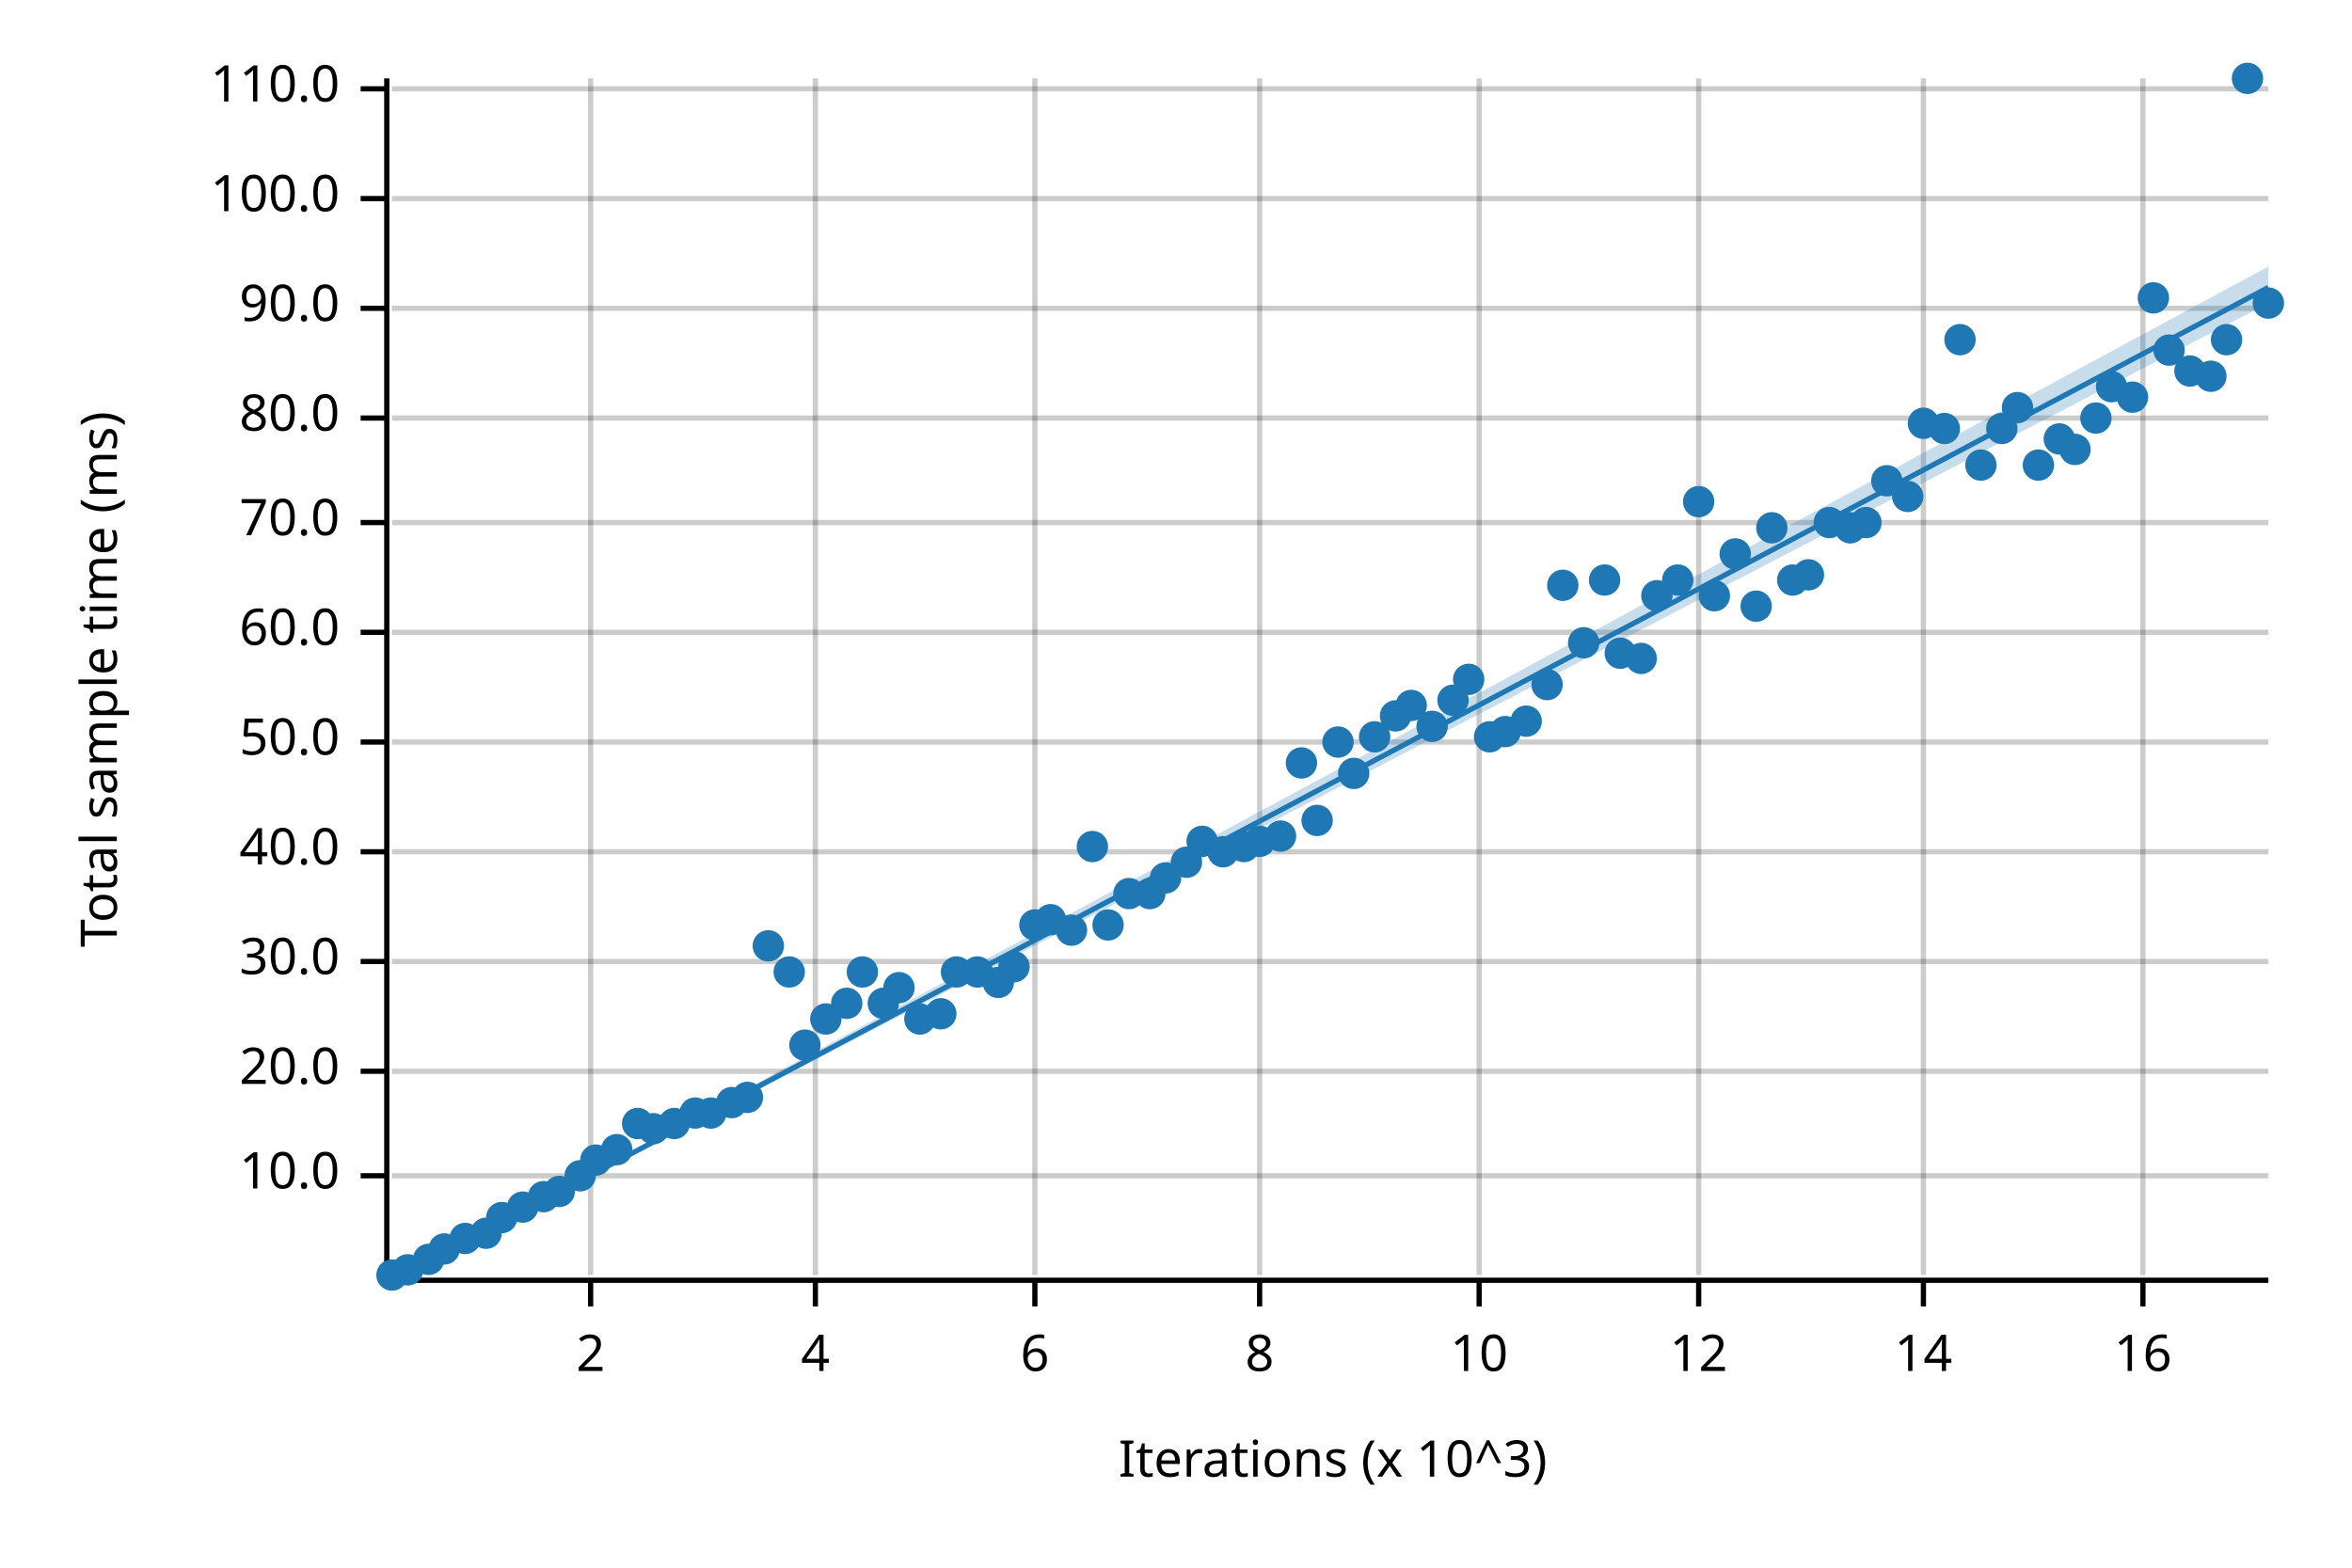
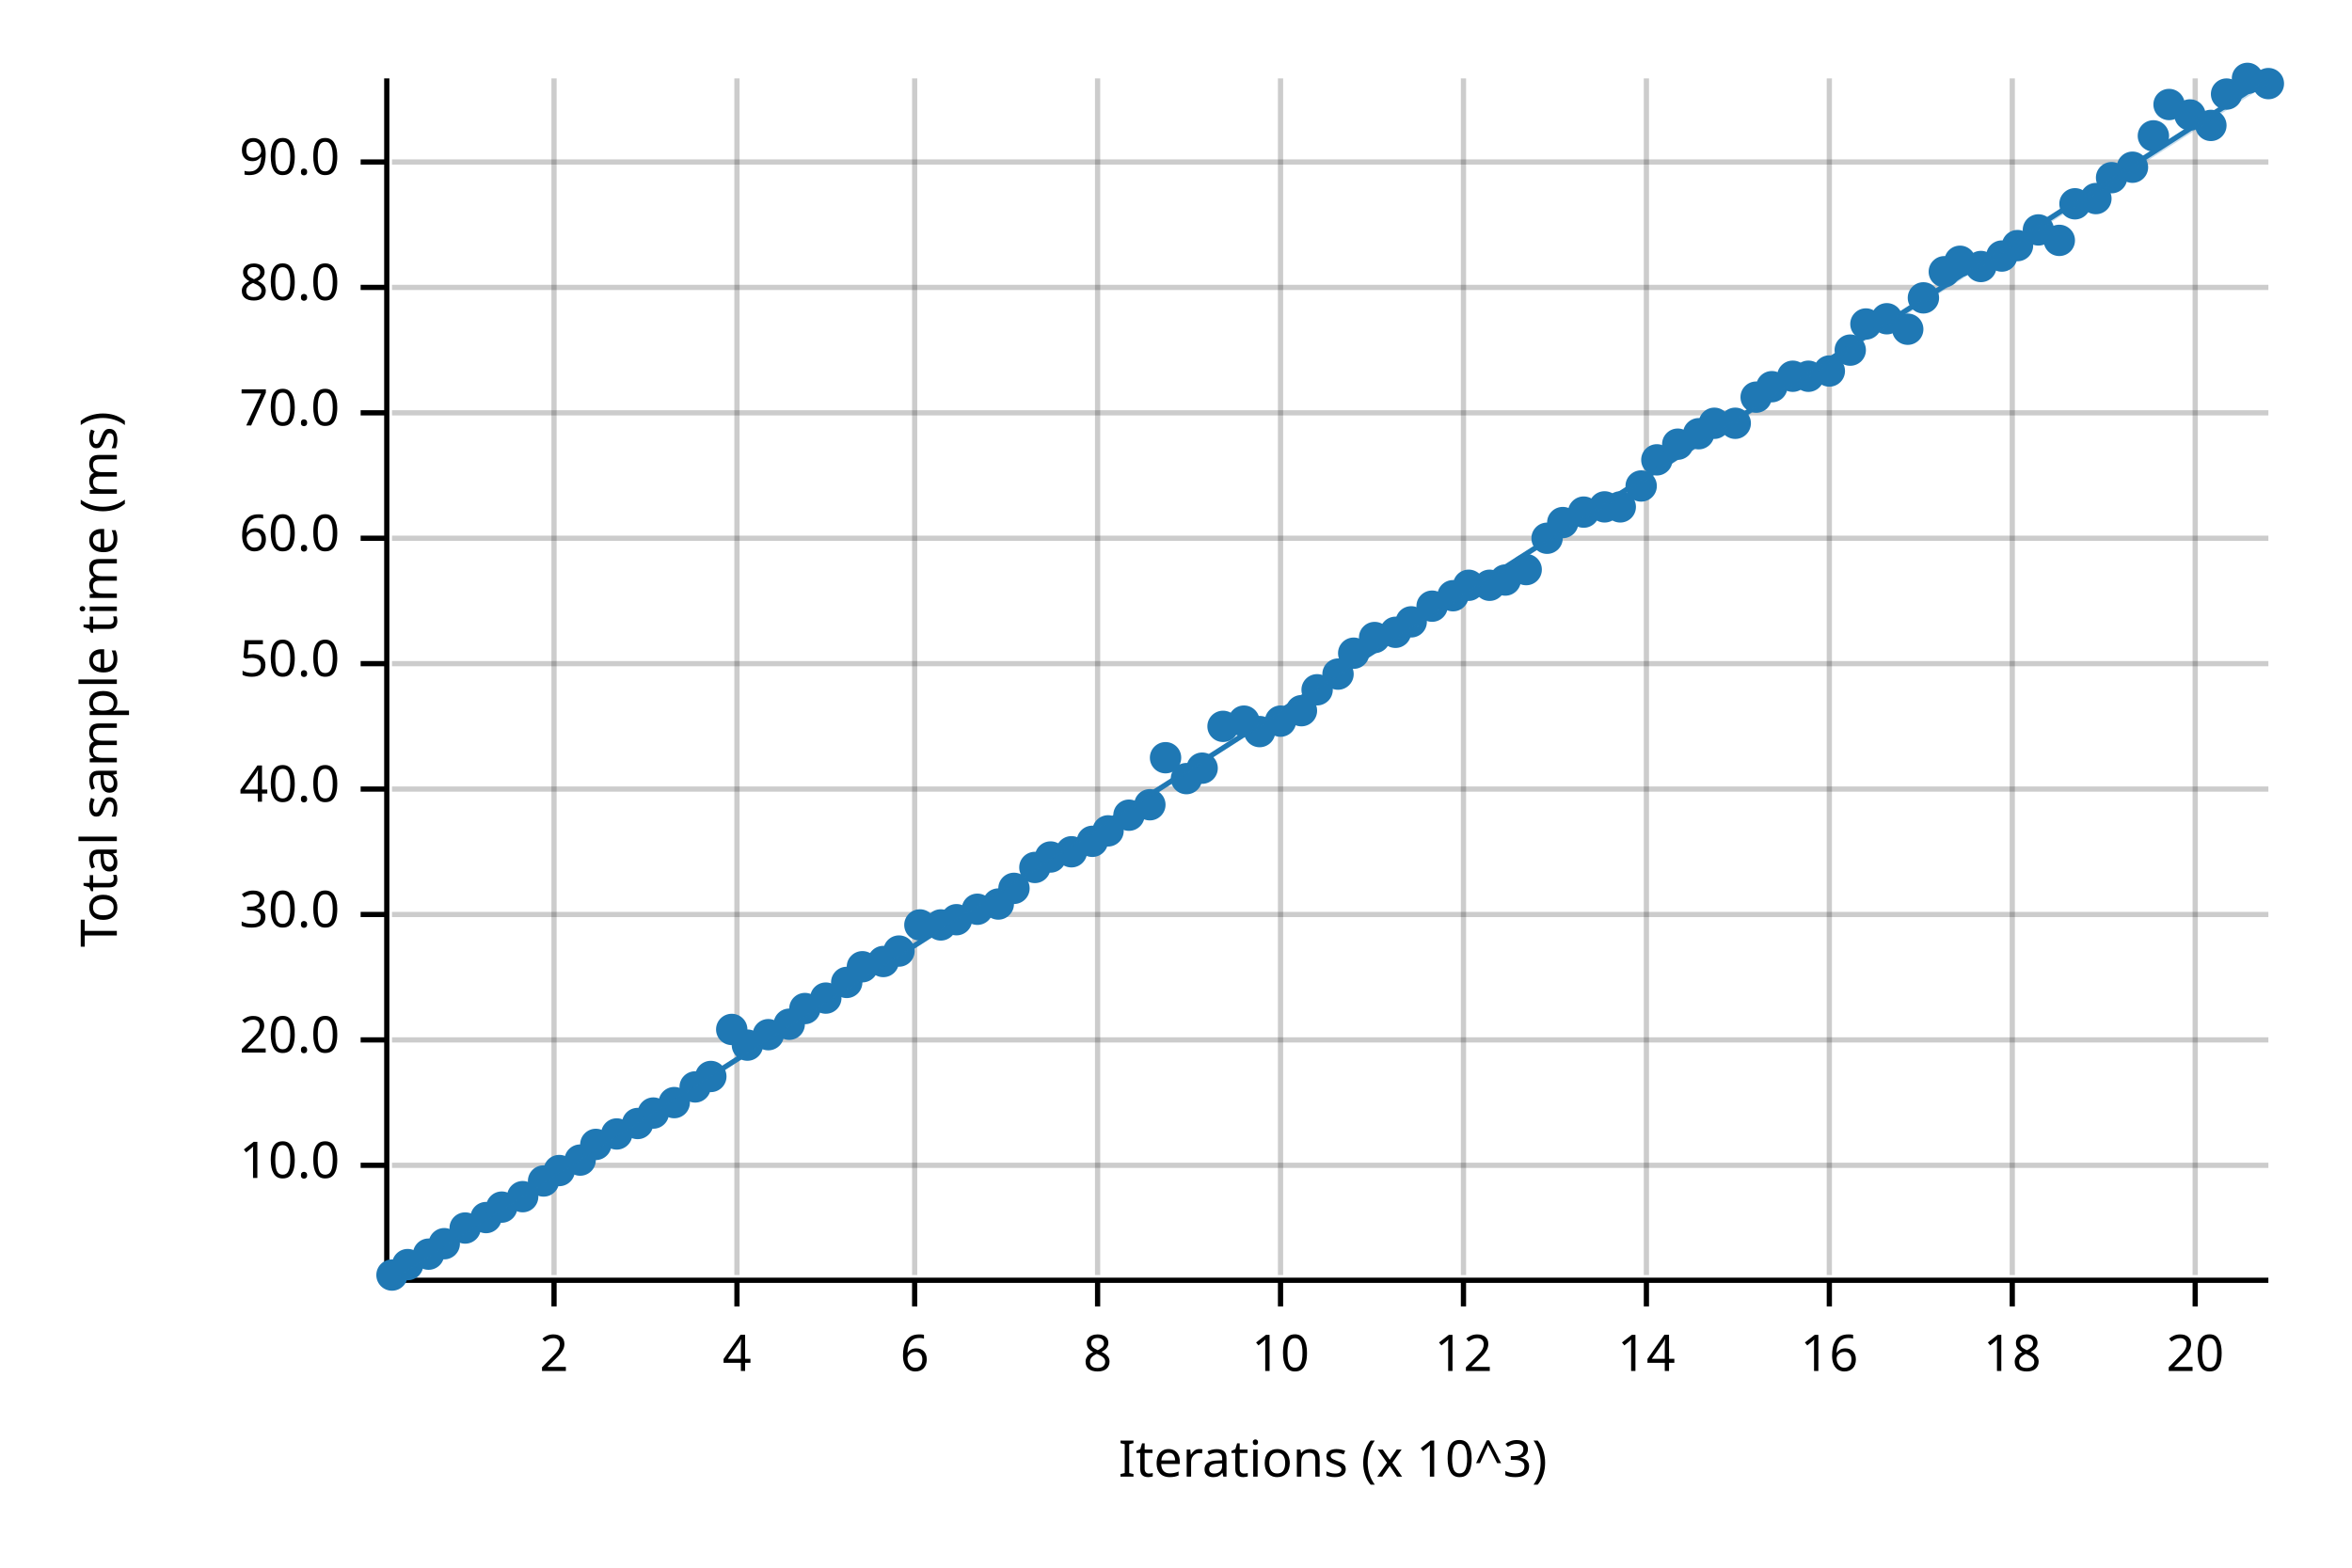
<svg xmlns="http://www.w3.org/2000/svg" width="450" height="300" viewBox="0 0 450 300">
  <text x="15" y="130" dy="0.76em" text-anchor="middle" font-family="sans-serif" font-size="9.677" opacity="1" fill="#000000" transform="rotate(270, 15, 130)">
Total sample time (ms)
</text>
  <text x="255" y="285" dy="-0.5ex" text-anchor="middle" font-family="sans-serif" font-size="9.677" opacity="1" fill="#000000">
Iterations (x 10^3)
</text>
-   <line opacity="0.2" stroke="#000000" stroke-width="1" x1="113" y1="244" x2="113" y2="15" />
-   <line opacity="0.2" stroke="#000000" stroke-width="1" x1="156" y1="244" x2="156" y2="15" />
-   <line opacity="0.2" stroke="#000000" stroke-width="1" x1="198" y1="244" x2="198" y2="15" />
-   <line opacity="0.2" stroke="#000000" stroke-width="1" x1="241" y1="244" x2="241" y2="15" />
-   <line opacity="0.2" stroke="#000000" stroke-width="1" x1="283" y1="244" x2="283" y2="15" />
-   <line opacity="0.2" stroke="#000000" stroke-width="1" x1="325" y1="244" x2="325" y2="15" />
-   <line opacity="0.2" stroke="#000000" stroke-width="1" x1="368" y1="244" x2="368" y2="15" />
-   <line opacity="0.2" stroke="#000000" stroke-width="1" x1="410" y1="244" x2="410" y2="15" />
-   <line opacity="0.2" stroke="#000000" stroke-width="1" x1="75" y1="225" x2="434" y2="225" />
-   <line opacity="0.2" stroke="#000000" stroke-width="1" x1="75" y1="205" x2="434" y2="205" />
-   <line opacity="0.2" stroke="#000000" stroke-width="1" x1="75" y1="184" x2="434" y2="184" />
-   <line opacity="0.2" stroke="#000000" stroke-width="1" x1="75" y1="163" x2="434" y2="163" />
-   <line opacity="0.2" stroke="#000000" stroke-width="1" x1="75" y1="142" x2="434" y2="142" />
-   <line opacity="0.2" stroke="#000000" stroke-width="1" x1="75" y1="121" x2="434" y2="121" />
-   <line opacity="0.2" stroke="#000000" stroke-width="1" x1="75" y1="100" x2="434" y2="100" />
-   <line opacity="0.2" stroke="#000000" stroke-width="1" x1="75" y1="80" x2="434" y2="80" />
-   <line opacity="0.2" stroke="#000000" stroke-width="1" x1="75" y1="59" x2="434" y2="59" />
-   <line opacity="0.2" stroke="#000000" stroke-width="1" x1="75" y1="38" x2="434" y2="38" />
-   <line opacity="0.2" stroke="#000000" stroke-width="1" x1="75" y1="17" x2="434" y2="17" />
+   <line opacity="0.2" stroke="#000000" stroke-width="1" x1="106" y1="244" x2="106" y2="15" />
+   <line opacity="0.2" stroke="#000000" stroke-width="1" x1="141" y1="244" x2="141" y2="15" />
+   <line opacity="0.2" stroke="#000000" stroke-width="1" x1="175" y1="244" x2="175" y2="15" />
+   <line opacity="0.2" stroke="#000000" stroke-width="1" x1="210" y1="244" x2="210" y2="15" />
+   <line opacity="0.2" stroke="#000000" stroke-width="1" x1="245" y1="244" x2="245" y2="15" />
+   <line opacity="0.2" stroke="#000000" stroke-width="1" x1="280" y1="244" x2="280" y2="15" />
+   <line opacity="0.2" stroke="#000000" stroke-width="1" x1="315" y1="244" x2="315" y2="15" />
+   <line opacity="0.2" stroke="#000000" stroke-width="1" x1="350" y1="244" x2="350" y2="15" />
+   <line opacity="0.2" stroke="#000000" stroke-width="1" x1="385" y1="244" x2="385" y2="15" />
+   <line opacity="0.2" stroke="#000000" stroke-width="1" x1="420" y1="244" x2="420" y2="15" />
+   <line opacity="0.2" stroke="#000000" stroke-width="1" x1="75" y1="223" x2="434" y2="223" />
+   <line opacity="0.2" stroke="#000000" stroke-width="1" x1="75" y1="199" x2="434" y2="199" />
+   <line opacity="0.2" stroke="#000000" stroke-width="1" x1="75" y1="175" x2="434" y2="175" />
+   <line opacity="0.2" stroke="#000000" stroke-width="1" x1="75" y1="151" x2="434" y2="151" />
+   <line opacity="0.2" stroke="#000000" stroke-width="1" x1="75" y1="127" x2="434" y2="127" />
+   <line opacity="0.2" stroke="#000000" stroke-width="1" x1="75" y1="103" x2="434" y2="103" />
+   <line opacity="0.2" stroke="#000000" stroke-width="1" x1="75" y1="79" x2="434" y2="79" />
+   <line opacity="0.2" stroke="#000000" stroke-width="1" x1="75" y1="55" x2="434" y2="55" />
+   <line opacity="0.2" stroke="#000000" stroke-width="1" x1="75" y1="31" x2="434" y2="31" />
  <polyline fill="none" opacity="1" stroke="#000000" stroke-width="1" points="74,15 74,244 " />
-   <text x="65" y="225" dy="0.5ex" text-anchor="end" font-family="sans-serif" font-size="9.677" opacity="1" fill="#000000">
+   <text x="65" y="223" dy="0.5ex" text-anchor="end" font-family="sans-serif" font-size="9.677" opacity="1" fill="#000000">
10.0
</text>
-   <polyline fill="none" opacity="1" stroke="#000000" stroke-width="1" points="69,225 74,225 " />
-   <text x="65" y="205" dy="0.5ex" text-anchor="end" font-family="sans-serif" font-size="9.677" opacity="1" fill="#000000">
+   <polyline fill="none" opacity="1" stroke="#000000" stroke-width="1" points="69,223 74,223 " />
+   <text x="65" y="199" dy="0.5ex" text-anchor="end" font-family="sans-serif" font-size="9.677" opacity="1" fill="#000000">
20.0
</text>
-   <polyline fill="none" opacity="1" stroke="#000000" stroke-width="1" points="69,205 74,205 " />
-   <text x="65" y="184" dy="0.5ex" text-anchor="end" font-family="sans-serif" font-size="9.677" opacity="1" fill="#000000">
+   <polyline fill="none" opacity="1" stroke="#000000" stroke-width="1" points="69,199 74,199 " />
+   <text x="65" y="175" dy="0.5ex" text-anchor="end" font-family="sans-serif" font-size="9.677" opacity="1" fill="#000000">
30.0
</text>
-   <polyline fill="none" opacity="1" stroke="#000000" stroke-width="1" points="69,184 74,184 " />
-   <text x="65" y="163" dy="0.5ex" text-anchor="end" font-family="sans-serif" font-size="9.677" opacity="1" fill="#000000">
+   <polyline fill="none" opacity="1" stroke="#000000" stroke-width="1" points="69,175 74,175 " />
+   <text x="65" y="151" dy="0.5ex" text-anchor="end" font-family="sans-serif" font-size="9.677" opacity="1" fill="#000000">
40.0
</text>
-   <polyline fill="none" opacity="1" stroke="#000000" stroke-width="1" points="69,163 74,163 " />
-   <text x="65" y="142" dy="0.5ex" text-anchor="end" font-family="sans-serif" font-size="9.677" opacity="1" fill="#000000">
+   <polyline fill="none" opacity="1" stroke="#000000" stroke-width="1" points="69,151 74,151 " />
+   <text x="65" y="127" dy="0.5ex" text-anchor="end" font-family="sans-serif" font-size="9.677" opacity="1" fill="#000000">
50.0
</text>
-   <polyline fill="none" opacity="1" stroke="#000000" stroke-width="1" points="69,142 74,142 " />
-   <text x="65" y="121" dy="0.5ex" text-anchor="end" font-family="sans-serif" font-size="9.677" opacity="1" fill="#000000">
+   <polyline fill="none" opacity="1" stroke="#000000" stroke-width="1" points="69,127 74,127 " />
+   <text x="65" y="103" dy="0.5ex" text-anchor="end" font-family="sans-serif" font-size="9.677" opacity="1" fill="#000000">
60.0
</text>
-   <polyline fill="none" opacity="1" stroke="#000000" stroke-width="1" points="69,121 74,121 " />
-   <text x="65" y="100" dy="0.5ex" text-anchor="end" font-family="sans-serif" font-size="9.677" opacity="1" fill="#000000">
+   <polyline fill="none" opacity="1" stroke="#000000" stroke-width="1" points="69,103 74,103 " />
+   <text x="65" y="79" dy="0.5ex" text-anchor="end" font-family="sans-serif" font-size="9.677" opacity="1" fill="#000000">
70.0
</text>
-   <polyline fill="none" opacity="1" stroke="#000000" stroke-width="1" points="69,100 74,100 " />
-   <text x="65" y="80" dy="0.5ex" text-anchor="end" font-family="sans-serif" font-size="9.677" opacity="1" fill="#000000">
+   <polyline fill="none" opacity="1" stroke="#000000" stroke-width="1" points="69,79 74,79 " />
+   <text x="65" y="55" dy="0.5ex" text-anchor="end" font-family="sans-serif" font-size="9.677" opacity="1" fill="#000000">
80.0
</text>
-   <polyline fill="none" opacity="1" stroke="#000000" stroke-width="1" points="69,80 74,80 " />
-   <text x="65" y="59" dy="0.5ex" text-anchor="end" font-family="sans-serif" font-size="9.677" opacity="1" fill="#000000">
+   <polyline fill="none" opacity="1" stroke="#000000" stroke-width="1" points="69,55 74,55 " />
+   <text x="65" y="31" dy="0.5ex" text-anchor="end" font-family="sans-serif" font-size="9.677" opacity="1" fill="#000000">
90.0
</text>
-   <polyline fill="none" opacity="1" stroke="#000000" stroke-width="1" points="69,59 74,59 " />
-   <text x="65" y="38" dy="0.5ex" text-anchor="end" font-family="sans-serif" font-size="9.677" opacity="1" fill="#000000">
- 100.0
- </text>
-   <polyline fill="none" opacity="1" stroke="#000000" stroke-width="1" points="69,38 74,38 " />
-   <text x="65" y="17" dy="0.5ex" text-anchor="end" font-family="sans-serif" font-size="9.677" opacity="1" fill="#000000">
- 110.0
- </text>
-   <polyline fill="none" opacity="1" stroke="#000000" stroke-width="1" points="69,17 74,17 " />
+   <polyline fill="none" opacity="1" stroke="#000000" stroke-width="1" points="69,31 74,31 " />
  <polyline fill="none" opacity="1" stroke="#000000" stroke-width="1" points="75,245 434,245 " />
-   <text x="113" y="255" dy="0.76em" text-anchor="middle" font-family="sans-serif" font-size="9.677" opacity="1" fill="#000000">
+   <text x="106" y="255" dy="0.76em" text-anchor="middle" font-family="sans-serif" font-size="9.677" opacity="1" fill="#000000">
2
</text>
-   <polyline fill="none" opacity="1" stroke="#000000" stroke-width="1" points="113,245 113,250 " />
-   <text x="156" y="255" dy="0.76em" text-anchor="middle" font-family="sans-serif" font-size="9.677" opacity="1" fill="#000000">
+   <polyline fill="none" opacity="1" stroke="#000000" stroke-width="1" points="106,245 106,250 " />
+   <text x="141" y="255" dy="0.76em" text-anchor="middle" font-family="sans-serif" font-size="9.677" opacity="1" fill="#000000">
4
</text>
-   <polyline fill="none" opacity="1" stroke="#000000" stroke-width="1" points="156,245 156,250 " />
-   <text x="198" y="255" dy="0.76em" text-anchor="middle" font-family="sans-serif" font-size="9.677" opacity="1" fill="#000000">
+   <polyline fill="none" opacity="1" stroke="#000000" stroke-width="1" points="141,245 141,250 " />
+   <text x="175" y="255" dy="0.76em" text-anchor="middle" font-family="sans-serif" font-size="9.677" opacity="1" fill="#000000">
6
</text>
-   <polyline fill="none" opacity="1" stroke="#000000" stroke-width="1" points="198,245 198,250 " />
-   <text x="241" y="255" dy="0.76em" text-anchor="middle" font-family="sans-serif" font-size="9.677" opacity="1" fill="#000000">
+   <polyline fill="none" opacity="1" stroke="#000000" stroke-width="1" points="175,245 175,250 " />
+   <text x="210" y="255" dy="0.76em" text-anchor="middle" font-family="sans-serif" font-size="9.677" opacity="1" fill="#000000">
8
</text>
-   <polyline fill="none" opacity="1" stroke="#000000" stroke-width="1" points="241,245 241,250 " />
-   <text x="283" y="255" dy="0.76em" text-anchor="middle" font-family="sans-serif" font-size="9.677" opacity="1" fill="#000000">
+   <polyline fill="none" opacity="1" stroke="#000000" stroke-width="1" points="210,245 210,250 " />
+   <text x="245" y="255" dy="0.76em" text-anchor="middle" font-family="sans-serif" font-size="9.677" opacity="1" fill="#000000">
10
</text>
-   <polyline fill="none" opacity="1" stroke="#000000" stroke-width="1" points="283,245 283,250 " />
-   <text x="325" y="255" dy="0.76em" text-anchor="middle" font-family="sans-serif" font-size="9.677" opacity="1" fill="#000000">
+   <polyline fill="none" opacity="1" stroke="#000000" stroke-width="1" points="245,245 245,250 " />
+   <text x="280" y="255" dy="0.76em" text-anchor="middle" font-family="sans-serif" font-size="9.677" opacity="1" fill="#000000">
12
</text>
-   <polyline fill="none" opacity="1" stroke="#000000" stroke-width="1" points="325,245 325,250 " />
-   <text x="368" y="255" dy="0.76em" text-anchor="middle" font-family="sans-serif" font-size="9.677" opacity="1" fill="#000000">
+   <polyline fill="none" opacity="1" stroke="#000000" stroke-width="1" points="280,245 280,250 " />
+   <text x="315" y="255" dy="0.76em" text-anchor="middle" font-family="sans-serif" font-size="9.677" opacity="1" fill="#000000">
14
</text>
-   <polyline fill="none" opacity="1" stroke="#000000" stroke-width="1" points="368,245 368,250 " />
-   <text x="410" y="255" dy="0.76em" text-anchor="middle" font-family="sans-serif" font-size="9.677" opacity="1" fill="#000000">
+   <polyline fill="none" opacity="1" stroke="#000000" stroke-width="1" points="315,245 315,250 " />
+   <text x="350" y="255" dy="0.76em" text-anchor="middle" font-family="sans-serif" font-size="9.677" opacity="1" fill="#000000">
16
</text>
-   <polyline fill="none" opacity="1" stroke="#000000" stroke-width="1" points="410,245 410,250 " />
+   <polyline fill="none" opacity="1" stroke="#000000" stroke-width="1" points="350,245 350,250 " />
+   <text x="385" y="255" dy="0.76em" text-anchor="middle" font-family="sans-serif" font-size="9.677" opacity="1" fill="#000000">
+ 18
+ </text>
+   <polyline fill="none" opacity="1" stroke="#000000" stroke-width="1" points="385,245 385,250 " />
+   <text x="420" y="255" dy="0.76em" text-anchor="middle" font-family="sans-serif" font-size="9.677" opacity="1" fill="#000000">
+ 20
+ </text>
+   <polyline fill="none" opacity="1" stroke="#000000" stroke-width="1" points="420,245 420,250 " />
  <circle cx="75" cy="244" r="3" opacity="1" fill="#1F78B4" stroke="none" stroke-width="1" />
-   <circle cx="78" cy="243" r="3" opacity="1" fill="#1F78B4" stroke="none" stroke-width="1" />
-   <circle cx="82" cy="241" r="3" opacity="1" fill="#1F78B4" stroke="none" stroke-width="1" />
-   <circle cx="85" cy="239" r="3" opacity="1" fill="#1F78B4" stroke="none" stroke-width="1" />
-   <circle cx="89" cy="237" r="3" opacity="1" fill="#1F78B4" stroke="none" stroke-width="1" />
-   <circle cx="93" cy="236" r="3" opacity="1" fill="#1F78B4" stroke="none" stroke-width="1" />
-   <circle cx="96" cy="233" r="3" opacity="1" fill="#1F78B4" stroke="none" stroke-width="1" />
-   <circle cx="100" cy="231" r="3" opacity="1" fill="#1F78B4" stroke="none" stroke-width="1" />
-   <circle cx="104" cy="229" r="3" opacity="1" fill="#1F78B4" stroke="none" stroke-width="1" />
-   <circle cx="107" cy="228" r="3" opacity="1" fill="#1F78B4" stroke="none" stroke-width="1" />
-   <circle cx="111" cy="225" r="3" opacity="1" fill="#1F78B4" stroke="none" stroke-width="1" />
-   <circle cx="114" cy="222" r="3" opacity="1" fill="#1F78B4" stroke="none" stroke-width="1" />
-   <circle cx="118" cy="220" r="3" opacity="1" fill="#1F78B4" stroke="none" stroke-width="1" />
+   <circle cx="78" cy="242" r="3" opacity="1" fill="#1F78B4" stroke="none" stroke-width="1" />
+   <circle cx="82" cy="240" r="3" opacity="1" fill="#1F78B4" stroke="none" stroke-width="1" />
+   <circle cx="85" cy="238" r="3" opacity="1" fill="#1F78B4" stroke="none" stroke-width="1" />
+   <circle cx="89" cy="235" r="3" opacity="1" fill="#1F78B4" stroke="none" stroke-width="1" />
+   <circle cx="93" cy="233" r="3" opacity="1" fill="#1F78B4" stroke="none" stroke-width="1" />
+   <circle cx="96" cy="231" r="3" opacity="1" fill="#1F78B4" stroke="none" stroke-width="1" />
+   <circle cx="100" cy="229" r="3" opacity="1" fill="#1F78B4" stroke="none" stroke-width="1" />
+   <circle cx="104" cy="226" r="3" opacity="1" fill="#1F78B4" stroke="none" stroke-width="1" />
+   <circle cx="107" cy="224" r="3" opacity="1" fill="#1F78B4" stroke="none" stroke-width="1" />
+   <circle cx="111" cy="222" r="3" opacity="1" fill="#1F78B4" stroke="none" stroke-width="1" />
+   <circle cx="114" cy="219" r="3" opacity="1" fill="#1F78B4" stroke="none" stroke-width="1" />
+   <circle cx="118" cy="217" r="3" opacity="1" fill="#1F78B4" stroke="none" stroke-width="1" />
  <circle cx="122" cy="215" r="3" opacity="1" fill="#1F78B4" stroke="none" stroke-width="1" />
-   <circle cx="125" cy="216" r="3" opacity="1" fill="#1F78B4" stroke="none" stroke-width="1" />
-   <circle cx="129" cy="215" r="3" opacity="1" fill="#1F78B4" stroke="none" stroke-width="1" />
-   <circle cx="133" cy="213" r="3" opacity="1" fill="#1F78B4" stroke="none" stroke-width="1" />
-   <circle cx="136" cy="213" r="3" opacity="1" fill="#1F78B4" stroke="none" stroke-width="1" />
-   <circle cx="140" cy="211" r="3" opacity="1" fill="#1F78B4" stroke="none" stroke-width="1" />
-   <circle cx="143" cy="210" r="3" opacity="1" fill="#1F78B4" stroke="none" stroke-width="1" />
-   <circle cx="147" cy="181" r="3" opacity="1" fill="#1F78B4" stroke="none" stroke-width="1" />
-   <circle cx="151" cy="186" r="3" opacity="1" fill="#1F78B4" stroke="none" stroke-width="1" />
-   <circle cx="154" cy="200" r="3" opacity="1" fill="#1F78B4" stroke="none" stroke-width="1" />
-   <circle cx="158" cy="195" r="3" opacity="1" fill="#1F78B4" stroke="none" stroke-width="1" />
-   <circle cx="162" cy="192" r="3" opacity="1" fill="#1F78B4" stroke="none" stroke-width="1" />
-   <circle cx="165" cy="186" r="3" opacity="1" fill="#1F78B4" stroke="none" stroke-width="1" />
-   <circle cx="169" cy="192" r="3" opacity="1" fill="#1F78B4" stroke="none" stroke-width="1" />
-   <circle cx="172" cy="189" r="3" opacity="1" fill="#1F78B4" stroke="none" stroke-width="1" />
-   <circle cx="176" cy="195" r="3" opacity="1" fill="#1F78B4" stroke="none" stroke-width="1" />
-   <circle cx="180" cy="194" r="3" opacity="1" fill="#1F78B4" stroke="none" stroke-width="1" />
-   <circle cx="183" cy="186" r="3" opacity="1" fill="#1F78B4" stroke="none" stroke-width="1" />
-   <circle cx="187" cy="186" r="3" opacity="1" fill="#1F78B4" stroke="none" stroke-width="1" />
-   <circle cx="191" cy="188" r="3" opacity="1" fill="#1F78B4" stroke="none" stroke-width="1" />
-   <circle cx="194" cy="185" r="3" opacity="1" fill="#1F78B4" stroke="none" stroke-width="1" />
-   <circle cx="198" cy="177" r="3" opacity="1" fill="#1F78B4" stroke="none" stroke-width="1" />
-   <circle cx="201" cy="176" r="3" opacity="1" fill="#1F78B4" stroke="none" stroke-width="1" />
-   <circle cx="205" cy="178" r="3" opacity="1" fill="#1F78B4" stroke="none" stroke-width="1" />
-   <circle cx="209" cy="162" r="3" opacity="1" fill="#1F78B4" stroke="none" stroke-width="1" />
-   <circle cx="212" cy="177" r="3" opacity="1" fill="#1F78B4" stroke="none" stroke-width="1" />
-   <circle cx="216" cy="171" r="3" opacity="1" fill="#1F78B4" stroke="none" stroke-width="1" />
-   <circle cx="220" cy="171" r="3" opacity="1" fill="#1F78B4" stroke="none" stroke-width="1" />
-   <circle cx="223" cy="168" r="3" opacity="1" fill="#1F78B4" stroke="none" stroke-width="1" />
-   <circle cx="227" cy="165" r="3" opacity="1" fill="#1F78B4" stroke="none" stroke-width="1" />
-   <circle cx="230" cy="161" r="3" opacity="1" fill="#1F78B4" stroke="none" stroke-width="1" />
-   <circle cx="234" cy="163" r="3" opacity="1" fill="#1F78B4" stroke="none" stroke-width="1" />
-   <circle cx="238" cy="162" r="3" opacity="1" fill="#1F78B4" stroke="none" stroke-width="1" />
-   <circle cx="241" cy="161" r="3" opacity="1" fill="#1F78B4" stroke="none" stroke-width="1" />
-   <circle cx="245" cy="160" r="3" opacity="1" fill="#1F78B4" stroke="none" stroke-width="1" />
-   <circle cx="249" cy="146" r="3" opacity="1" fill="#1F78B4" stroke="none" stroke-width="1" />
-   <circle cx="252" cy="157" r="3" opacity="1" fill="#1F78B4" stroke="none" stroke-width="1" />
-   <circle cx="256" cy="142" r="3" opacity="1" fill="#1F78B4" stroke="none" stroke-width="1" />
-   <circle cx="259" cy="148" r="3" opacity="1" fill="#1F78B4" stroke="none" stroke-width="1" />
-   <circle cx="263" cy="141" r="3" opacity="1" fill="#1F78B4" stroke="none" stroke-width="1" />
-   <circle cx="267" cy="137" r="3" opacity="1" fill="#1F78B4" stroke="none" stroke-width="1" />
-   <circle cx="270" cy="135" r="3" opacity="1" fill="#1F78B4" stroke="none" stroke-width="1" />
-   <circle cx="274" cy="139" r="3" opacity="1" fill="#1F78B4" stroke="none" stroke-width="1" />
-   <circle cx="278" cy="134" r="3" opacity="1" fill="#1F78B4" stroke="none" stroke-width="1" />
-   <circle cx="281" cy="130" r="3" opacity="1" fill="#1F78B4" stroke="none" stroke-width="1" />
-   <circle cx="285" cy="141" r="3" opacity="1" fill="#1F78B4" stroke="none" stroke-width="1" />
-   <circle cx="288" cy="140" r="3" opacity="1" fill="#1F78B4" stroke="none" stroke-width="1" />
-   <circle cx="292" cy="138" r="3" opacity="1" fill="#1F78B4" stroke="none" stroke-width="1" />
-   <circle cx="296" cy="131" r="3" opacity="1" fill="#1F78B4" stroke="none" stroke-width="1" />
-   <circle cx="299" cy="112" r="3" opacity="1" fill="#1F78B4" stroke="none" stroke-width="1" />
-   <circle cx="303" cy="123" r="3" opacity="1" fill="#1F78B4" stroke="none" stroke-width="1" />
-   <circle cx="307" cy="111" r="3" opacity="1" fill="#1F78B4" stroke="none" stroke-width="1" />
-   <circle cx="310" cy="125" r="3" opacity="1" fill="#1F78B4" stroke="none" stroke-width="1" />
-   <circle cx="314" cy="126" r="3" opacity="1" fill="#1F78B4" stroke="none" stroke-width="1" />
-   <circle cx="317" cy="114" r="3" opacity="1" fill="#1F78B4" stroke="none" stroke-width="1" />
-   <circle cx="321" cy="111" r="3" opacity="1" fill="#1F78B4" stroke="none" stroke-width="1" />
-   <circle cx="325" cy="96" r="3" opacity="1" fill="#1F78B4" stroke="none" stroke-width="1" />
-   <circle cx="328" cy="114" r="3" opacity="1" fill="#1F78B4" stroke="none" stroke-width="1" />
-   <circle cx="332" cy="106" r="3" opacity="1" fill="#1F78B4" stroke="none" stroke-width="1" />
-   <circle cx="336" cy="116" r="3" opacity="1" fill="#1F78B4" stroke="none" stroke-width="1" />
-   <circle cx="339" cy="101" r="3" opacity="1" fill="#1F78B4" stroke="none" stroke-width="1" />
-   <circle cx="343" cy="111" r="3" opacity="1" fill="#1F78B4" stroke="none" stroke-width="1" />
-   <circle cx="346" cy="110" r="3" opacity="1" fill="#1F78B4" stroke="none" stroke-width="1" />
-   <circle cx="350" cy="100" r="3" opacity="1" fill="#1F78B4" stroke="none" stroke-width="1" />
-   <circle cx="354" cy="101" r="3" opacity="1" fill="#1F78B4" stroke="none" stroke-width="1" />
-   <circle cx="357" cy="100" r="3" opacity="1" fill="#1F78B4" stroke="none" stroke-width="1" />
-   <circle cx="361" cy="92" r="3" opacity="1" fill="#1F78B4" stroke="none" stroke-width="1" />
-   <circle cx="365" cy="95" r="3" opacity="1" fill="#1F78B4" stroke="none" stroke-width="1" />
-   <circle cx="368" cy="81" r="3" opacity="1" fill="#1F78B4" stroke="none" stroke-width="1" />
-   <circle cx="372" cy="82" r="3" opacity="1" fill="#1F78B4" stroke="none" stroke-width="1" />
-   <circle cx="375" cy="65" r="3" opacity="1" fill="#1F78B4" stroke="none" stroke-width="1" />
-   <circle cx="379" cy="89" r="3" opacity="1" fill="#1F78B4" stroke="none" stroke-width="1" />
-   <circle cx="383" cy="82" r="3" opacity="1" fill="#1F78B4" stroke="none" stroke-width="1" />
-   <circle cx="386" cy="78" r="3" opacity="1" fill="#1F78B4" stroke="none" stroke-width="1" />
-   <circle cx="390" cy="89" r="3" opacity="1" fill="#1F78B4" stroke="none" stroke-width="1" />
-   <circle cx="394" cy="84" r="3" opacity="1" fill="#1F78B4" stroke="none" stroke-width="1" />
-   <circle cx="397" cy="86" r="3" opacity="1" fill="#1F78B4" stroke="none" stroke-width="1" />
-   <circle cx="401" cy="80" r="3" opacity="1" fill="#1F78B4" stroke="none" stroke-width="1" />
-   <circle cx="404" cy="74" r="3" opacity="1" fill="#1F78B4" stroke="none" stroke-width="1" />
-   <circle cx="408" cy="76" r="3" opacity="1" fill="#1F78B4" stroke="none" stroke-width="1" />
-   <circle cx="412" cy="57" r="3" opacity="1" fill="#1F78B4" stroke="none" stroke-width="1" />
-   <circle cx="415" cy="67" r="3" opacity="1" fill="#1F78B4" stroke="none" stroke-width="1" />
-   <circle cx="419" cy="71" r="3" opacity="1" fill="#1F78B4" stroke="none" stroke-width="1" />
-   <circle cx="423" cy="72" r="3" opacity="1" fill="#1F78B4" stroke="none" stroke-width="1" />
-   <circle cx="426" cy="65" r="3" opacity="1" fill="#1F78B4" stroke="none" stroke-width="1" />
+   <circle cx="125" cy="213" r="3" opacity="1" fill="#1F78B4" stroke="none" stroke-width="1" />
+   <circle cx="129" cy="211" r="3" opacity="1" fill="#1F78B4" stroke="none" stroke-width="1" />
+   <circle cx="133" cy="208" r="3" opacity="1" fill="#1F78B4" stroke="none" stroke-width="1" />
+   <circle cx="136" cy="206" r="3" opacity="1" fill="#1F78B4" stroke="none" stroke-width="1" />
+   <circle cx="140" cy="197" r="3" opacity="1" fill="#1F78B4" stroke="none" stroke-width="1" />
+   <circle cx="143" cy="200" r="3" opacity="1" fill="#1F78B4" stroke="none" stroke-width="1" />
+   <circle cx="147" cy="198" r="3" opacity="1" fill="#1F78B4" stroke="none" stroke-width="1" />
+   <circle cx="151" cy="196" r="3" opacity="1" fill="#1F78B4" stroke="none" stroke-width="1" />
+   <circle cx="154" cy="193" r="3" opacity="1" fill="#1F78B4" stroke="none" stroke-width="1" />
+   <circle cx="158" cy="191" r="3" opacity="1" fill="#1F78B4" stroke="none" stroke-width="1" />
+   <circle cx="162" cy="188" r="3" opacity="1" fill="#1F78B4" stroke="none" stroke-width="1" />
+   <circle cx="165" cy="185" r="3" opacity="1" fill="#1F78B4" stroke="none" stroke-width="1" />
+   <circle cx="169" cy="184" r="3" opacity="1" fill="#1F78B4" stroke="none" stroke-width="1" />
+   <circle cx="172" cy="182" r="3" opacity="1" fill="#1F78B4" stroke="none" stroke-width="1" />
+   <circle cx="176" cy="177" r="3" opacity="1" fill="#1F78B4" stroke="none" stroke-width="1" />
+   <circle cx="180" cy="177" r="3" opacity="1" fill="#1F78B4" stroke="none" stroke-width="1" />
+   <circle cx="183" cy="176" r="3" opacity="1" fill="#1F78B4" stroke="none" stroke-width="1" />
+   <circle cx="187" cy="174" r="3" opacity="1" fill="#1F78B4" stroke="none" stroke-width="1" />
+   <circle cx="191" cy="173" r="3" opacity="1" fill="#1F78B4" stroke="none" stroke-width="1" />
+   <circle cx="194" cy="170" r="3" opacity="1" fill="#1F78B4" stroke="none" stroke-width="1" />
+   <circle cx="198" cy="166" r="3" opacity="1" fill="#1F78B4" stroke="none" stroke-width="1" />
+   <circle cx="201" cy="164" r="3" opacity="1" fill="#1F78B4" stroke="none" stroke-width="1" />
+   <circle cx="205" cy="163" r="3" opacity="1" fill="#1F78B4" stroke="none" stroke-width="1" />
+   <circle cx="209" cy="161" r="3" opacity="1" fill="#1F78B4" stroke="none" stroke-width="1" />
+   <circle cx="212" cy="159" r="3" opacity="1" fill="#1F78B4" stroke="none" stroke-width="1" />
+   <circle cx="216" cy="156" r="3" opacity="1" fill="#1F78B4" stroke="none" stroke-width="1" />
+   <circle cx="220" cy="154" r="3" opacity="1" fill="#1F78B4" stroke="none" stroke-width="1" />
+   <circle cx="223" cy="145" r="3" opacity="1" fill="#1F78B4" stroke="none" stroke-width="1" />
+   <circle cx="227" cy="149" r="3" opacity="1" fill="#1F78B4" stroke="none" stroke-width="1" />
+   <circle cx="230" cy="147" r="3" opacity="1" fill="#1F78B4" stroke="none" stroke-width="1" />
+   <circle cx="234" cy="139" r="3" opacity="1" fill="#1F78B4" stroke="none" stroke-width="1" />
+   <circle cx="238" cy="138" r="3" opacity="1" fill="#1F78B4" stroke="none" stroke-width="1" />
+   <circle cx="241" cy="140" r="3" opacity="1" fill="#1F78B4" stroke="none" stroke-width="1" />
+   <circle cx="245" cy="138" r="3" opacity="1" fill="#1F78B4" stroke="none" stroke-width="1" />
+   <circle cx="249" cy="136" r="3" opacity="1" fill="#1F78B4" stroke="none" stroke-width="1" />
+   <circle cx="252" cy="132" r="3" opacity="1" fill="#1F78B4" stroke="none" stroke-width="1" />
+   <circle cx="256" cy="129" r="3" opacity="1" fill="#1F78B4" stroke="none" stroke-width="1" />
+   <circle cx="259" cy="125" r="3" opacity="1" fill="#1F78B4" stroke="none" stroke-width="1" />
+   <circle cx="263" cy="122" r="3" opacity="1" fill="#1F78B4" stroke="none" stroke-width="1" />
+   <circle cx="267" cy="121" r="3" opacity="1" fill="#1F78B4" stroke="none" stroke-width="1" />
+   <circle cx="270" cy="119" r="3" opacity="1" fill="#1F78B4" stroke="none" stroke-width="1" />
+   <circle cx="274" cy="116" r="3" opacity="1" fill="#1F78B4" stroke="none" stroke-width="1" />
+   <circle cx="278" cy="114" r="3" opacity="1" fill="#1F78B4" stroke="none" stroke-width="1" />
+   <circle cx="281" cy="112" r="3" opacity="1" fill="#1F78B4" stroke="none" stroke-width="1" />
+   <circle cx="285" cy="112" r="3" opacity="1" fill="#1F78B4" stroke="none" stroke-width="1" />
+   <circle cx="288" cy="111" r="3" opacity="1" fill="#1F78B4" stroke="none" stroke-width="1" />
+   <circle cx="292" cy="109" r="3" opacity="1" fill="#1F78B4" stroke="none" stroke-width="1" />
+   <circle cx="296" cy="103" r="3" opacity="1" fill="#1F78B4" stroke="none" stroke-width="1" />
+   <circle cx="299" cy="100" r="3" opacity="1" fill="#1F78B4" stroke="none" stroke-width="1" />
+   <circle cx="303" cy="98" r="3" opacity="1" fill="#1F78B4" stroke="none" stroke-width="1" />
+   <circle cx="307" cy="97" r="3" opacity="1" fill="#1F78B4" stroke="none" stroke-width="1" />
+   <circle cx="310" cy="97" r="3" opacity="1" fill="#1F78B4" stroke="none" stroke-width="1" />
+   <circle cx="314" cy="93" r="3" opacity="1" fill="#1F78B4" stroke="none" stroke-width="1" />
+   <circle cx="317" cy="88" r="3" opacity="1" fill="#1F78B4" stroke="none" stroke-width="1" />
+   <circle cx="321" cy="85" r="3" opacity="1" fill="#1F78B4" stroke="none" stroke-width="1" />
+   <circle cx="325" cy="83" r="3" opacity="1" fill="#1F78B4" stroke="none" stroke-width="1" />
+   <circle cx="328" cy="81" r="3" opacity="1" fill="#1F78B4" stroke="none" stroke-width="1" />
+   <circle cx="332" cy="81" r="3" opacity="1" fill="#1F78B4" stroke="none" stroke-width="1" />
+   <circle cx="336" cy="76" r="3" opacity="1" fill="#1F78B4" stroke="none" stroke-width="1" />
+   <circle cx="339" cy="74" r="3" opacity="1" fill="#1F78B4" stroke="none" stroke-width="1" />
+   <circle cx="343" cy="72" r="3" opacity="1" fill="#1F78B4" stroke="none" stroke-width="1" />
+   <circle cx="346" cy="72" r="3" opacity="1" fill="#1F78B4" stroke="none" stroke-width="1" />
+   <circle cx="350" cy="71" r="3" opacity="1" fill="#1F78B4" stroke="none" stroke-width="1" />
+   <circle cx="354" cy="67" r="3" opacity="1" fill="#1F78B4" stroke="none" stroke-width="1" />
+   <circle cx="357" cy="62" r="3" opacity="1" fill="#1F78B4" stroke="none" stroke-width="1" />
+   <circle cx="361" cy="61" r="3" opacity="1" fill="#1F78B4" stroke="none" stroke-width="1" />
+   <circle cx="365" cy="63" r="3" opacity="1" fill="#1F78B4" stroke="none" stroke-width="1" />
+   <circle cx="368" cy="57" r="3" opacity="1" fill="#1F78B4" stroke="none" stroke-width="1" />
+   <circle cx="372" cy="52" r="3" opacity="1" fill="#1F78B4" stroke="none" stroke-width="1" />
+   <circle cx="375" cy="50" r="3" opacity="1" fill="#1F78B4" stroke="none" stroke-width="1" />
+   <circle cx="379" cy="51" r="3" opacity="1" fill="#1F78B4" stroke="none" stroke-width="1" />
+   <circle cx="383" cy="49" r="3" opacity="1" fill="#1F78B4" stroke="none" stroke-width="1" />
+   <circle cx="386" cy="47" r="3" opacity="1" fill="#1F78B4" stroke="none" stroke-width="1" />
+   <circle cx="390" cy="44" r="3" opacity="1" fill="#1F78B4" stroke="none" stroke-width="1" />
+   <circle cx="394" cy="46" r="3" opacity="1" fill="#1F78B4" stroke="none" stroke-width="1" />
+   <circle cx="397" cy="39" r="3" opacity="1" fill="#1F78B4" stroke="none" stroke-width="1" />
+   <circle cx="401" cy="38" r="3" opacity="1" fill="#1F78B4" stroke="none" stroke-width="1" />
+   <circle cx="404" cy="34" r="3" opacity="1" fill="#1F78B4" stroke="none" stroke-width="1" />
+   <circle cx="408" cy="32" r="3" opacity="1" fill="#1F78B4" stroke="none" stroke-width="1" />
+   <circle cx="412" cy="26" r="3" opacity="1" fill="#1F78B4" stroke="none" stroke-width="1" />
+   <circle cx="415" cy="20" r="3" opacity="1" fill="#1F78B4" stroke="none" stroke-width="1" />
+   <circle cx="419" cy="22" r="3" opacity="1" fill="#1F78B4" stroke="none" stroke-width="1" />
+   <circle cx="423" cy="24" r="3" opacity="1" fill="#1F78B4" stroke="none" stroke-width="1" />
+   <circle cx="426" cy="18" r="3" opacity="1" fill="#1F78B4" stroke="none" stroke-width="1" />
  <circle cx="430" cy="15" r="3" opacity="1" fill="#1F78B4" stroke="none" stroke-width="1" />
-   <circle cx="434" cy="58" r="3" opacity="1" fill="#1F78B4" stroke="none" stroke-width="1" />
-   <polyline fill="none" opacity="1" stroke="#1F78B4" stroke-width="1" points="75,245 434,55 " />
-   <polygon opacity="0.25" fill="#1F78B4" points="75,245 434,58 434,51 " />
+   <circle cx="434" cy="16" r="3" opacity="1" fill="#1F78B4" stroke="none" stroke-width="1" />
+   <polyline fill="none" opacity="1" stroke="#1F78B4" stroke-width="1" points="75,245 434,15 " />
+   <polygon opacity="0.25" fill="#1F78B4" points="75,245 434,16 434,15 " />
</svg>
